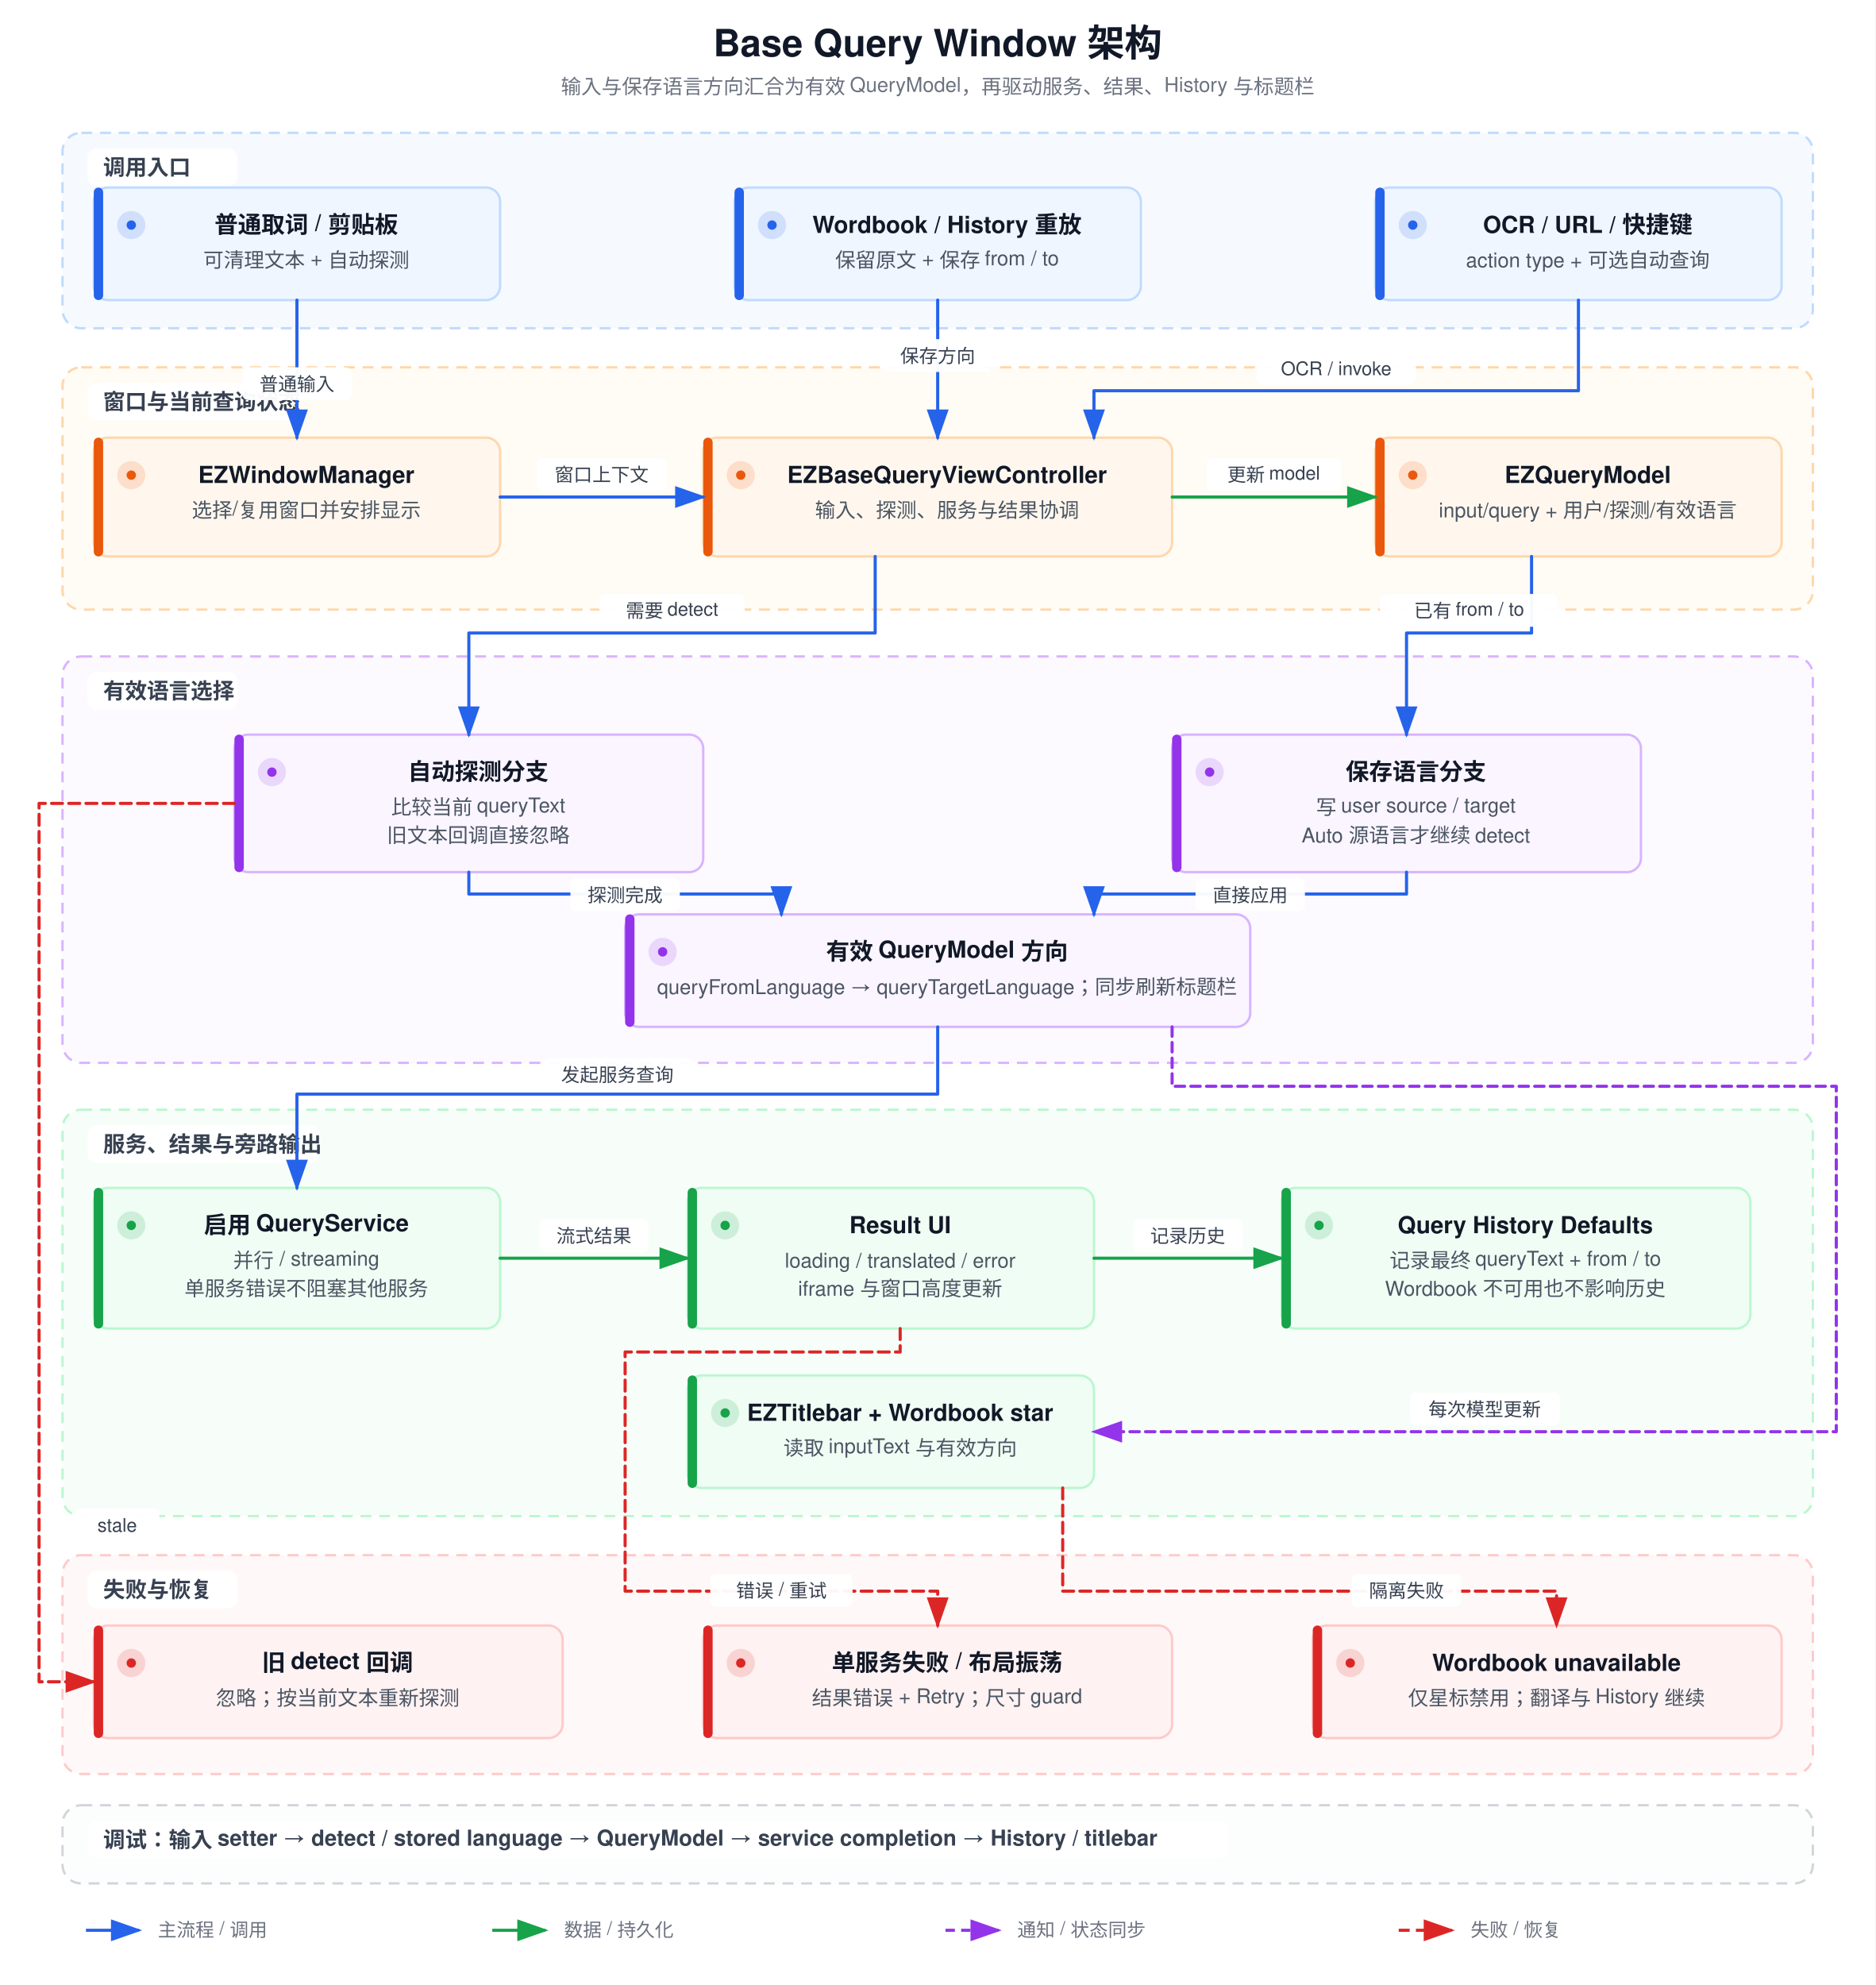
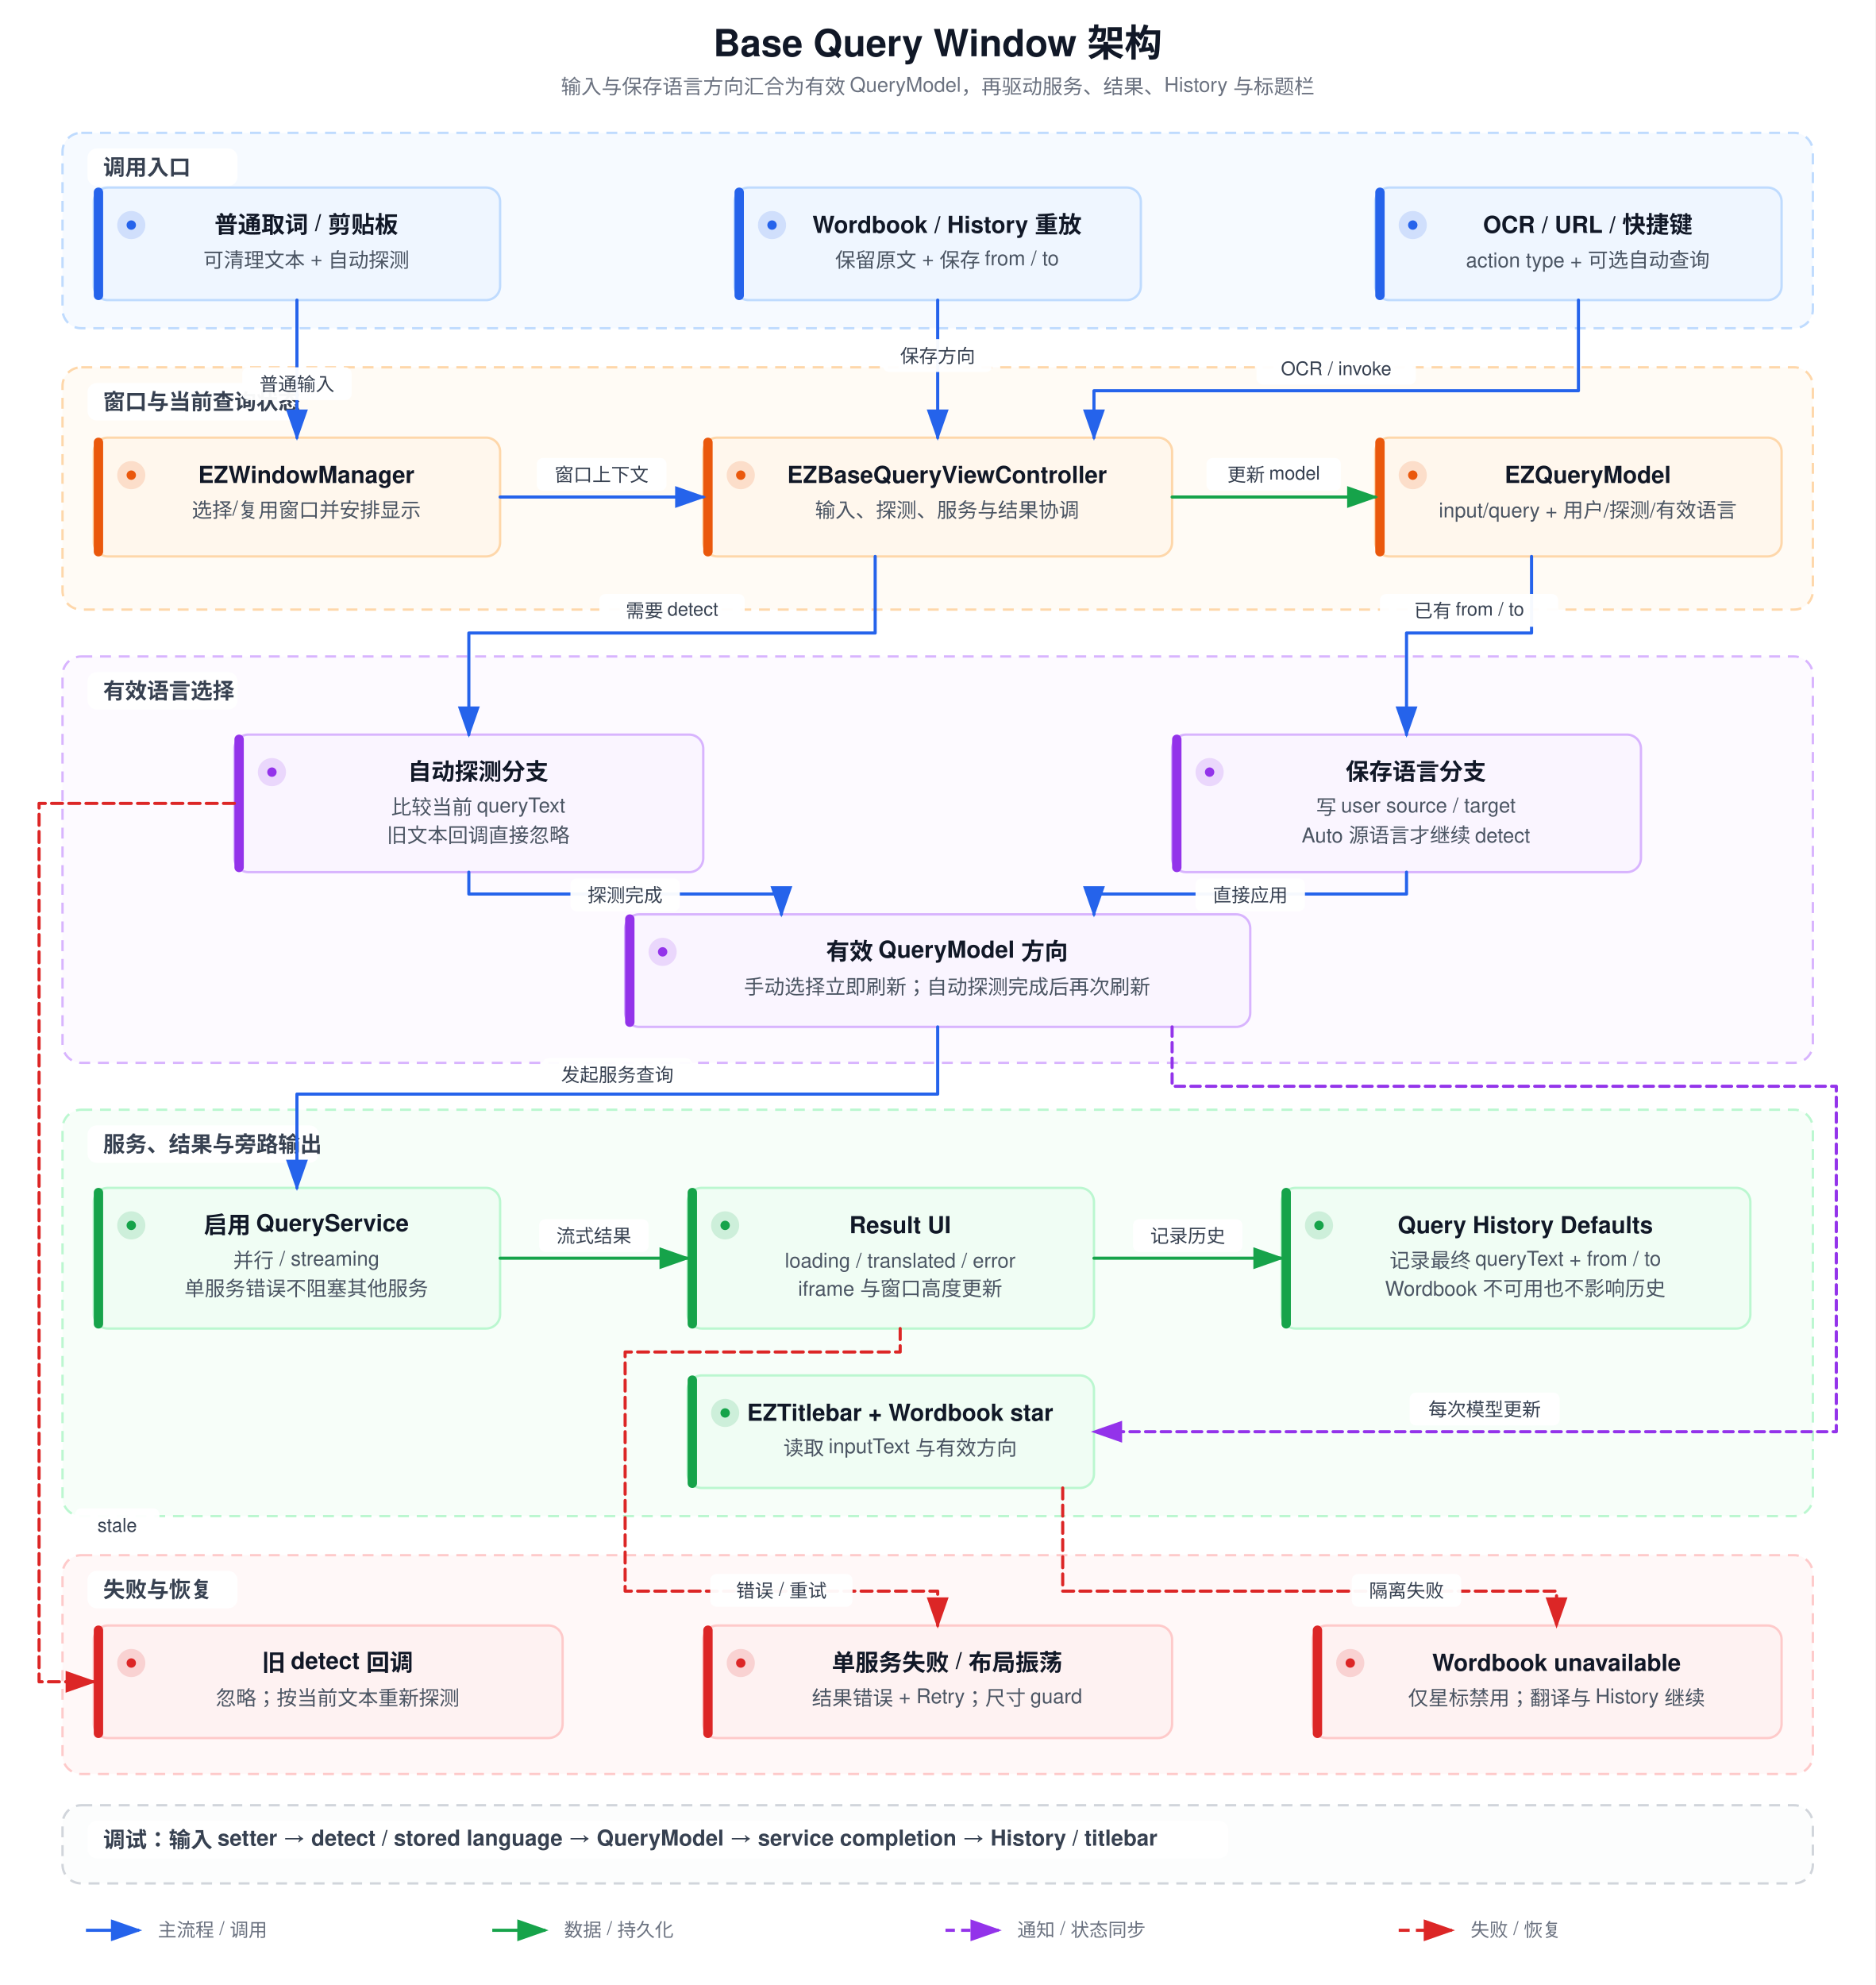
<svg xmlns="http://www.w3.org/2000/svg" viewBox="0 0 1200 1270" width="1200" height="1270">
  <style>
    text { font-family: 'Helvetica Neue', Helvetica, Arial, 'PingFang SC', 'Microsoft YaHei', sans-serif; }
    .diagram-title { fill: #111827; font-size: 24px; font-weight: 600; }
    .subtitle { fill: #6b7280; font-size: 13px; }
    .group-title { fill: #374151; font-size: 14px; font-weight: 600; }
    .node-title { fill: #111827; font-size: 15px; font-weight: 600; }
    .body { fill: #4b5563; font-size: 13px; }
    .edge-label { fill: #374151; font-size: 12px; font-weight: 500; }
    .legend { fill: #6b7280; font-size: 12px; }
  </style>
  <defs>
    <marker id="arrow-blue" markerWidth="10" markerHeight="7" refX="9" refY="3.5" orient="auto">
      <polygon points="0 0, 10 3.5, 0 7" fill="#2563eb" />
    </marker>
    <marker id="arrow-green" markerWidth="10" markerHeight="7" refX="9" refY="3.5" orient="auto">
      <polygon points="0 0, 10 3.5, 0 7" fill="#16a34a" />
    </marker>
    <marker id="arrow-purple" markerWidth="10" markerHeight="7" refX="9" refY="3.5" orient="auto">
      <polygon points="0 0, 10 3.5, 0 7" fill="#9333ea" />
    </marker>
    <marker id="arrow-alert" markerWidth="10" markerHeight="7" refX="9" refY="3.5" orient="auto">
      <polygon points="0 0, 10 3.5, 0 7" fill="#dc2626" />
    </marker>
  </defs>
  <rect width="1200" height="1270" fill="#ffffff" />
  <text x="600" y="36" text-anchor="middle" class="diagram-title">Base Query Window 架构</text>
  <text x="600" y="60" text-anchor="middle" class="subtitle">输入与保存语言方向汇合为有效 QueryModel，再驱动服务、结果、History 与标题栏</text>
  <rect x="40" y="85" width="1120" height="125" rx="12" fill="#eff6ff" fill-opacity="0.55" stroke="#bfdbfe" stroke-width="1.5" stroke-dasharray="7 5" />
  <rect x="56" y="95" width="96" height="24" rx="6" fill="#ffffff" opacity="0.96" />
  <text x="66" y="112" class="group-title">调用入口</text>
  <rect x="60" y="120" width="260" height="72" rx="9" fill="#eff6ff" stroke="#bfdbfe" stroke-width="1.5" />
  <rect x="60" y="120" width="6" height="72" rx="3" fill="#2563eb" />
  <circle cx="84" cy="144" r="9" fill="#2563eb" opacity="0.16" />
  <circle cx="84" cy="144" r="3" fill="#2563eb" />
  <text x="196" y="149" text-anchor="middle" class="node-title">普通取词 / 剪贴板</text>
  <text x="196" y="171" text-anchor="middle" class="body">可清理文本 + 自动探测</text>
  <rect x="470" y="120" width="260" height="72" rx="9" fill="#eff6ff" stroke="#bfdbfe" stroke-width="1.5" />
  <rect x="470" y="120" width="6" height="72" rx="3" fill="#2563eb" />
  <circle cx="494" cy="144" r="9" fill="#2563eb" opacity="0.16" />
  <circle cx="494" cy="144" r="3" fill="#2563eb" />
  <text x="606" y="149" text-anchor="middle" class="node-title">Wordbook / History 重放</text>
  <text x="606" y="171" text-anchor="middle" class="body">保留原文 + 保存 from / to</text>
  <rect x="880" y="120" width="260" height="72" rx="9" fill="#eff6ff" stroke="#bfdbfe" stroke-width="1.5" />
  <rect x="880" y="120" width="6" height="72" rx="3" fill="#2563eb" />
  <circle cx="904" cy="144" r="9" fill="#2563eb" opacity="0.16" />
  <circle cx="904" cy="144" r="3" fill="#2563eb" />
  <text x="1016" y="149" text-anchor="middle" class="node-title">OCR / URL / 快捷键</text>
  <text x="1016" y="171" text-anchor="middle" class="body">action type + 可选自动查询</text>
  <rect x="40" y="235" width="1120" height="155" rx="12" fill="#fff7ed" fill-opacity="0.55" stroke="#fed7aa" stroke-width="1.5" stroke-dasharray="7 5" />
  <rect x="56" y="245" width="135" height="24" rx="6" fill="#ffffff" opacity="0.96" />
  <text x="66" y="262" class="group-title">窗口与当前查询状态</text>
  <rect x="60" y="280" width="260" height="76" rx="9" fill="#fff7ed" stroke="#fed7aa" stroke-width="1.5" />
  <rect x="60" y="280" width="6" height="76" rx="3" fill="#ea580c" />
  <circle cx="84" cy="304" r="9" fill="#ea580c" opacity="0.16" />
  <circle cx="84" cy="304" r="3" fill="#ea580c" />
  <text x="196" y="309" text-anchor="middle" class="node-title">EZWindowManager</text>
  <text x="196" y="331" text-anchor="middle" class="body">选择/复用窗口并安排显示</text>
  <rect x="450" y="280" width="300" height="76" rx="9" fill="#fff7ed" stroke="#fed7aa" stroke-width="1.5" />
  <rect x="450" y="280" width="6" height="76" rx="3" fill="#ea580c" />
  <circle cx="474" cy="304" r="9" fill="#ea580c" opacity="0.16" />
  <circle cx="474" cy="304" r="3" fill="#ea580c" />
  <text x="606" y="309" text-anchor="middle" class="node-title">EZBaseQueryViewController</text>
  <text x="606" y="331" text-anchor="middle" class="body">输入、探测、服务与结果协调</text>
  <rect x="880" y="280" width="260" height="76" rx="9" fill="#fff7ed" stroke="#fed7aa" stroke-width="1.5" />
  <rect x="880" y="280" width="6" height="76" rx="3" fill="#ea580c" />
  <circle cx="904" cy="304" r="9" fill="#ea580c" opacity="0.16" />
  <circle cx="904" cy="304" r="3" fill="#ea580c" />
  <text x="1016" y="309" text-anchor="middle" class="node-title">EZQueryModel</text>
  <text x="1016" y="331" text-anchor="middle" class="body">input/query + 用户/探测/有效语言</text>
  <path d="M 190 192 V 260 H 190 V 280" fill="none" stroke="#2563eb" stroke-width="2" stroke-linecap="round" stroke-linejoin="round" marker-end="url(#arrow-blue)" />
  <rect x="155" y="235" width="70" height="21" rx="4" fill="#ffffff" opacity="0.96" />
  <text x="190" y="250" text-anchor="middle" class="edge-label">普通输入</text>
  <path d="M 600 192 V 280" fill="none" stroke="#2563eb" stroke-width="2" stroke-linecap="round" stroke-linejoin="round" marker-end="url(#arrow-blue)" />
  <rect x="565" y="217" width="70" height="21" rx="4" fill="#ffffff" opacity="0.96" />
  <text x="600" y="232" text-anchor="middle" class="edge-label">保存方向</text>
  <path d="M 1010 192 V 250 H 700 V 280" fill="none" stroke="#2563eb" stroke-width="2" stroke-linecap="round" stroke-linejoin="round" marker-end="url(#arrow-blue)" />
  <rect x="804" y="225" width="102" height="21" rx="4" fill="#ffffff" opacity="0.96" />
  <text x="855" y="240" text-anchor="middle" class="edge-label">OCR / invoke</text>
  <path d="M 320 318 H 450" fill="none" stroke="#2563eb" stroke-width="2" stroke-linecap="round" stroke-linejoin="round" marker-end="url(#arrow-blue)" />
  <rect x="343.5" y="293" width="83" height="21" rx="4" fill="#ffffff" opacity="0.96" />
  <text x="385" y="308" text-anchor="middle" class="edge-label">窗口上下文</text>
  <path d="M 750 318 H 880" fill="none" stroke="#16a34a" stroke-width="2" stroke-linecap="round" stroke-linejoin="round" marker-end="url(#arrow-green)" />
  <rect x="772" y="293" width="86" height="21" rx="4" fill="#ffffff" opacity="0.96" />
  <text x="815" y="308" text-anchor="middle" class="edge-label">更新 model</text>
  <rect x="40" y="420" width="1120" height="260" rx="12" fill="#faf5ff" fill-opacity="0.55" stroke="#d8b4fe" stroke-width="1.5" stroke-dasharray="7 5" />
  <rect x="56" y="430" width="96" height="24" rx="6" fill="#ffffff" opacity="0.96" />
  <text x="66" y="447" class="group-title">有效语言选择</text>
  <rect x="150" y="470" width="300" height="88" rx="9" fill="#faf5ff" stroke="#d8b4fe" stroke-width="1.5" />
  <rect x="150" y="470" width="6" height="88" rx="3" fill="#9333ea" />
  <circle cx="174" cy="494" r="9" fill="#9333ea" opacity="0.16" />
  <circle cx="174" cy="494" r="3" fill="#9333ea" />
  <text x="306" y="499" text-anchor="middle" class="node-title">自动探测分支</text>
  <text x="306" y="521" text-anchor="middle" class="body">比较当前 queryText</text>
  <text x="306" y="539" text-anchor="middle" class="body">旧文本回调直接忽略</text>
  <rect x="750" y="470" width="300" height="88" rx="9" fill="#faf5ff" stroke="#d8b4fe" stroke-width="1.5" />
  <rect x="750" y="470" width="6" height="88" rx="3" fill="#9333ea" />
  <circle cx="774" cy="494" r="9" fill="#9333ea" opacity="0.16" />
  <circle cx="774" cy="494" r="3" fill="#9333ea" />
  <text x="906" y="499" text-anchor="middle" class="node-title">保存语言分支</text>
  <text x="906" y="521" text-anchor="middle" class="body">写 user source / target</text>
  <text x="906" y="539" text-anchor="middle" class="body">Auto 源语言才继续 detect</text>
  <rect x="400" y="585" width="400" height="72" rx="9" fill="#faf5ff" stroke="#d8b4fe" stroke-width="1.5" />
  <rect x="400" y="585" width="6" height="72" rx="3" fill="#9333ea" />
  <circle cx="424" cy="609" r="9" fill="#9333ea" opacity="0.16" />
  <circle cx="424" cy="609" r="3" fill="#9333ea" />
  <text x="606" y="614" text-anchor="middle" class="node-title">有效 QueryModel 方向</text>
-   <text x="606" y="636" text-anchor="middle" class="body">queryFromLanguage → queryTargetLanguage；同步刷新标题栏</text>
+   <text x="606" y="636" text-anchor="middle" class="body">手动选择立即刷新；自动探测完成后再次刷新</text>
  <path d="M 560 356 V 405 H 300 V 470" fill="none" stroke="#2563eb" stroke-width="2" stroke-linecap="round" stroke-linejoin="round" marker-end="url(#arrow-blue)" />
  <rect x="383.5" y="380" width="93" height="21" rx="4" fill="#ffffff" opacity="0.96" />
  <text x="430" y="395" text-anchor="middle" class="edge-label">需要 detect</text>
  <path d="M 980 356 V 405 H 900 V 470" fill="none" stroke="#2563eb" stroke-width="2" stroke-linecap="round" stroke-linejoin="round" marker-end="url(#arrow-blue)" />
  <rect x="883" y="380" width="114" height="21" rx="4" fill="#ffffff" opacity="0.96" />
  <text x="940" y="395" text-anchor="middle" class="edge-label">已有 from / to</text>
  <path d="M 300 558 V 572 H 500 V 585" fill="none" stroke="#2563eb" stroke-width="2" stroke-linecap="round" stroke-linejoin="round" marker-end="url(#arrow-blue)" />
  <rect x="365" y="562" width="70" height="21" rx="4" fill="#ffffff" opacity="0.96" />
  <text x="400" y="577" text-anchor="middle" class="edge-label">探测完成</text>
  <path d="M 900 558 V 572 H 700 V 585" fill="none" stroke="#2563eb" stroke-width="2" stroke-linecap="round" stroke-linejoin="round" marker-end="url(#arrow-blue)" />
  <rect x="765" y="562" width="70" height="21" rx="4" fill="#ffffff" opacity="0.96" />
  <text x="800" y="577" text-anchor="middle" class="edge-label">直接应用</text>
  <rect x="40" y="710" width="1120" height="260" rx="12" fill="#f0fdf4" fill-opacity="0.55" stroke="#bbf7d0" stroke-width="1.5" stroke-dasharray="7 5" />
  <rect x="56" y="720" width="148" height="24" rx="6" fill="#ffffff" opacity="0.96" />
  <text x="66" y="737" class="group-title">服务、结果与旁路输出</text>
  <rect x="60" y="760" width="260" height="90" rx="9" fill="#f0fdf4" stroke="#bbf7d0" stroke-width="1.5" />
  <rect x="60" y="760" width="6" height="90" rx="3" fill="#16a34a" />
  <circle cx="84" cy="784" r="9" fill="#16a34a" opacity="0.16" />
  <circle cx="84" cy="784" r="3" fill="#16a34a" />
  <text x="196" y="789" text-anchor="middle" class="node-title">启用 QueryService</text>
  <text x="196" y="811" text-anchor="middle" class="body">并行 / streaming</text>
  <text x="196" y="829" text-anchor="middle" class="body">单服务错误不阻塞其他服务</text>
  <rect x="440" y="760" width="260" height="90" rx="9" fill="#f0fdf4" stroke="#bbf7d0" stroke-width="1.5" />
  <rect x="440" y="760" width="6" height="90" rx="3" fill="#16a34a" />
  <circle cx="464" cy="784" r="9" fill="#16a34a" opacity="0.16" />
  <circle cx="464" cy="784" r="3" fill="#16a34a" />
  <text x="576" y="789" text-anchor="middle" class="node-title">Result UI</text>
  <text x="576" y="811" text-anchor="middle" class="body">loading / translated / error</text>
  <text x="576" y="829" text-anchor="middle" class="body">iframe 与窗口高度更新</text>
  <rect x="820" y="760" width="300" height="90" rx="9" fill="#f0fdf4" stroke="#bbf7d0" stroke-width="1.5" />
  <rect x="820" y="760" width="6" height="90" rx="3" fill="#16a34a" />
  <circle cx="844" cy="784" r="9" fill="#16a34a" opacity="0.16" />
  <circle cx="844" cy="784" r="3" fill="#16a34a" />
  <text x="976" y="789" text-anchor="middle" class="node-title">Query History Defaults</text>
  <text x="976" y="811" text-anchor="middle" class="body">记录最终 queryText + from / to</text>
  <text x="976" y="829" text-anchor="middle" class="body">Wordbook 不可用也不影响历史</text>
  <rect x="440" y="880" width="260" height="72" rx="9" fill="#f0fdf4" stroke="#bbf7d0" stroke-width="1.5" />
  <rect x="440" y="880" width="6" height="72" rx="3" fill="#16a34a" />
  <circle cx="464" cy="904" r="9" fill="#16a34a" opacity="0.16" />
  <circle cx="464" cy="904" r="3" fill="#16a34a" />
  <text x="576" y="909" text-anchor="middle" class="node-title">EZTitlebar + Wordbook star</text>
  <text x="576" y="931" text-anchor="middle" class="body">读取 inputText 与有效方向</text>
  <path d="M 600 657 V 700 H 190 V 760" fill="none" stroke="#2563eb" stroke-width="2" stroke-linecap="round" stroke-linejoin="round" marker-end="url(#arrow-blue)" />
  <rect x="347" y="677" width="96" height="21" rx="4" fill="#ffffff" opacity="0.96" />
  <text x="395" y="692" text-anchor="middle" class="edge-label">发起服务查询</text>
  <path d="M 320 805 H 440" fill="none" stroke="#16a34a" stroke-width="2" stroke-linecap="round" stroke-linejoin="round" marker-end="url(#arrow-green)" />
  <rect x="345" y="780" width="70" height="21" rx="4" fill="#ffffff" opacity="0.96" />
  <text x="380" y="795" text-anchor="middle" class="edge-label">流式结果</text>
  <path d="M 700 805 H 820" fill="none" stroke="#16a34a" stroke-width="2" stroke-linecap="round" stroke-linejoin="round" marker-end="url(#arrow-green)" />
  <rect x="725" y="780" width="70" height="21" rx="4" fill="#ffffff" opacity="0.96" />
  <text x="760" y="795" text-anchor="middle" class="edge-label">记录历史</text>
  <path d="M 750 657 V 695 H 1175 V 916 H 700" fill="none" stroke="#9333ea" stroke-width="2" stroke-linecap="round" stroke-linejoin="round" stroke-dasharray="6 4" marker-end="url(#arrow-purple)" />
  <rect x="902" y="891" width="96" height="21" rx="4" fill="#ffffff" opacity="0.96" />
  <text x="950" y="906" text-anchor="middle" class="edge-label">每次模型更新</text>
  <rect x="40" y="995" width="1120" height="140" rx="12" fill="#fef2f2" fill-opacity="0.55" stroke="#fecaca" stroke-width="1.5" stroke-dasharray="7 5" />
  <rect x="56" y="1005" width="96" height="24" rx="6" fill="#ffffff" opacity="0.96" />
  <text x="66" y="1022" class="group-title">失败与恢复</text>
  <rect x="60" y="1040" width="300" height="72" rx="9" fill="#fef2f2" stroke="#fecaca" stroke-width="1.5" />
  <rect x="60" y="1040" width="6" height="72" rx="3" fill="#dc2626" />
  <circle cx="84" cy="1064" r="9" fill="#dc2626" opacity="0.16" />
  <circle cx="84" cy="1064" r="3" fill="#dc2626" />
  <text x="216" y="1069" text-anchor="middle" class="node-title">旧 detect 回调</text>
  <text x="216" y="1091" text-anchor="middle" class="body">忽略；按当前文本重新探测</text>
  <rect x="450" y="1040" width="300" height="72" rx="9" fill="#fef2f2" stroke="#fecaca" stroke-width="1.5" />
  <rect x="450" y="1040" width="6" height="72" rx="3" fill="#dc2626" />
  <circle cx="474" cy="1064" r="9" fill="#dc2626" opacity="0.16" />
  <circle cx="474" cy="1064" r="3" fill="#dc2626" />
  <text x="606" y="1069" text-anchor="middle" class="node-title">单服务失败 / 布局振荡</text>
  <text x="606" y="1091" text-anchor="middle" class="body">结果错误 + Retry；尺寸 guard</text>
  <rect x="840" y="1040" width="300" height="72" rx="9" fill="#fef2f2" stroke="#fecaca" stroke-width="1.5" />
  <rect x="840" y="1040" width="6" height="72" rx="3" fill="#dc2626" />
  <circle cx="864" cy="1064" r="9" fill="#dc2626" opacity="0.16" />
  <circle cx="864" cy="1064" r="3" fill="#dc2626" />
  <text x="996" y="1069" text-anchor="middle" class="node-title">Wordbook unavailable</text>
  <text x="996" y="1091" text-anchor="middle" class="body">仅星标禁用；翻译与 History 继续</text>
  <path d="M 150 514 H 25 V 1076 H 60" fill="none" stroke="#dc2626" stroke-width="2" stroke-linecap="round" stroke-linejoin="round" stroke-dasharray="7 4" marker-end="url(#arrow-alert)" />
  <rect x="48" y="965" width="54" height="21" rx="4" fill="#ffffff" opacity="0.96" />
  <text x="75" y="980" text-anchor="middle" class="edge-label">stale</text>
  <path d="M 576 850 V 865 H 400 V 1018 H 600 V 1040" fill="none" stroke="#dc2626" stroke-width="2" stroke-linecap="round" stroke-linejoin="round" stroke-dasharray="7 4" marker-end="url(#arrow-alert)" />
  <rect x="454.5" y="1007" width="91" height="21" rx="4" fill="#ffffff" opacity="0.96" />
  <text x="500" y="1022" text-anchor="middle" class="edge-label">错误 / 重试</text>
  <path d="M 680 952 V 1018 H 996 V 1040" fill="none" stroke="#dc2626" stroke-width="2" stroke-linecap="round" stroke-linejoin="round" stroke-dasharray="7 4" marker-end="url(#arrow-alert)" />
  <rect x="865" y="1007" width="70" height="21" rx="4" fill="#ffffff" opacity="0.96" />
  <text x="900" y="1022" text-anchor="middle" class="edge-label">隔离失败</text>
  <rect x="40" y="1155" width="1120" height="50" rx="12" fill="#f9fafb" fill-opacity="0.55" stroke="#d1d5db" stroke-width="1.5" stroke-dasharray="7 5" />
  <rect x="56" y="1165" width="730" height="24" rx="6" fill="#ffffff" opacity="0.96" />
  <text x="66" y="1182" class="group-title">调试：输入 setter → detect / stored language → QueryModel → service completion → History / titlebar</text>
  <line x1="55" y1="1235" x2="89" y2="1235" stroke="#2563eb" stroke-width="2" marker-end="url(#arrow-blue)" />
  <text x="101" y="1239" class="legend">主流程 / 调用</text>
  <line x1="315" y1="1235" x2="349" y2="1235" stroke="#16a34a" stroke-width="2" marker-end="url(#arrow-green)" />
  <text x="361" y="1239" class="legend">数据 / 持久化</text>
  <line x1="605" y1="1235" x2="639" y2="1235" stroke="#9333ea" stroke-width="2" stroke-dasharray="6 4" marker-end="url(#arrow-purple)" />
  <text x="651" y="1239" class="legend">通知 / 状态同步</text>
  <line x1="895" y1="1235" x2="929" y2="1235" stroke="#dc2626" stroke-width="2" stroke-dasharray="7 4" marker-end="url(#arrow-alert)" />
  <text x="941" y="1239" class="legend">失败 / 恢复</text>
</svg>
